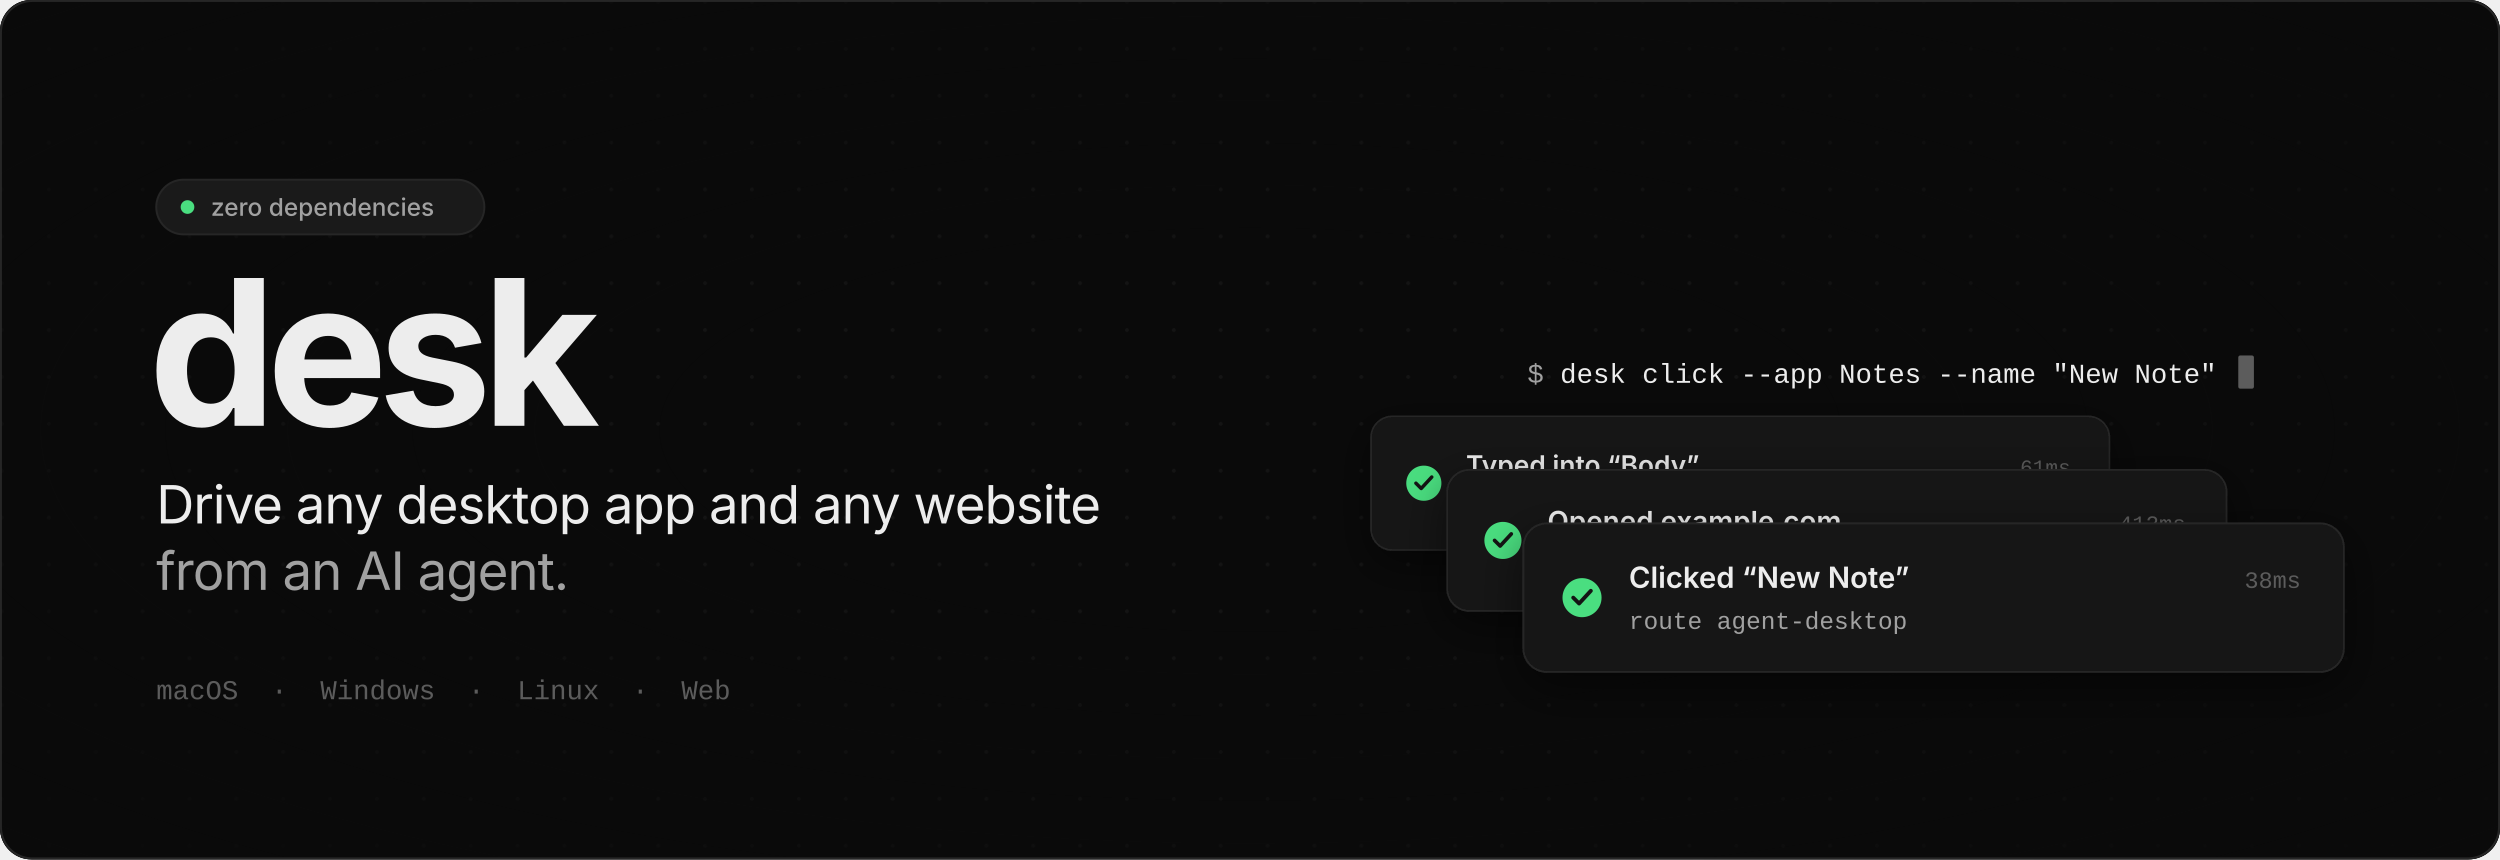
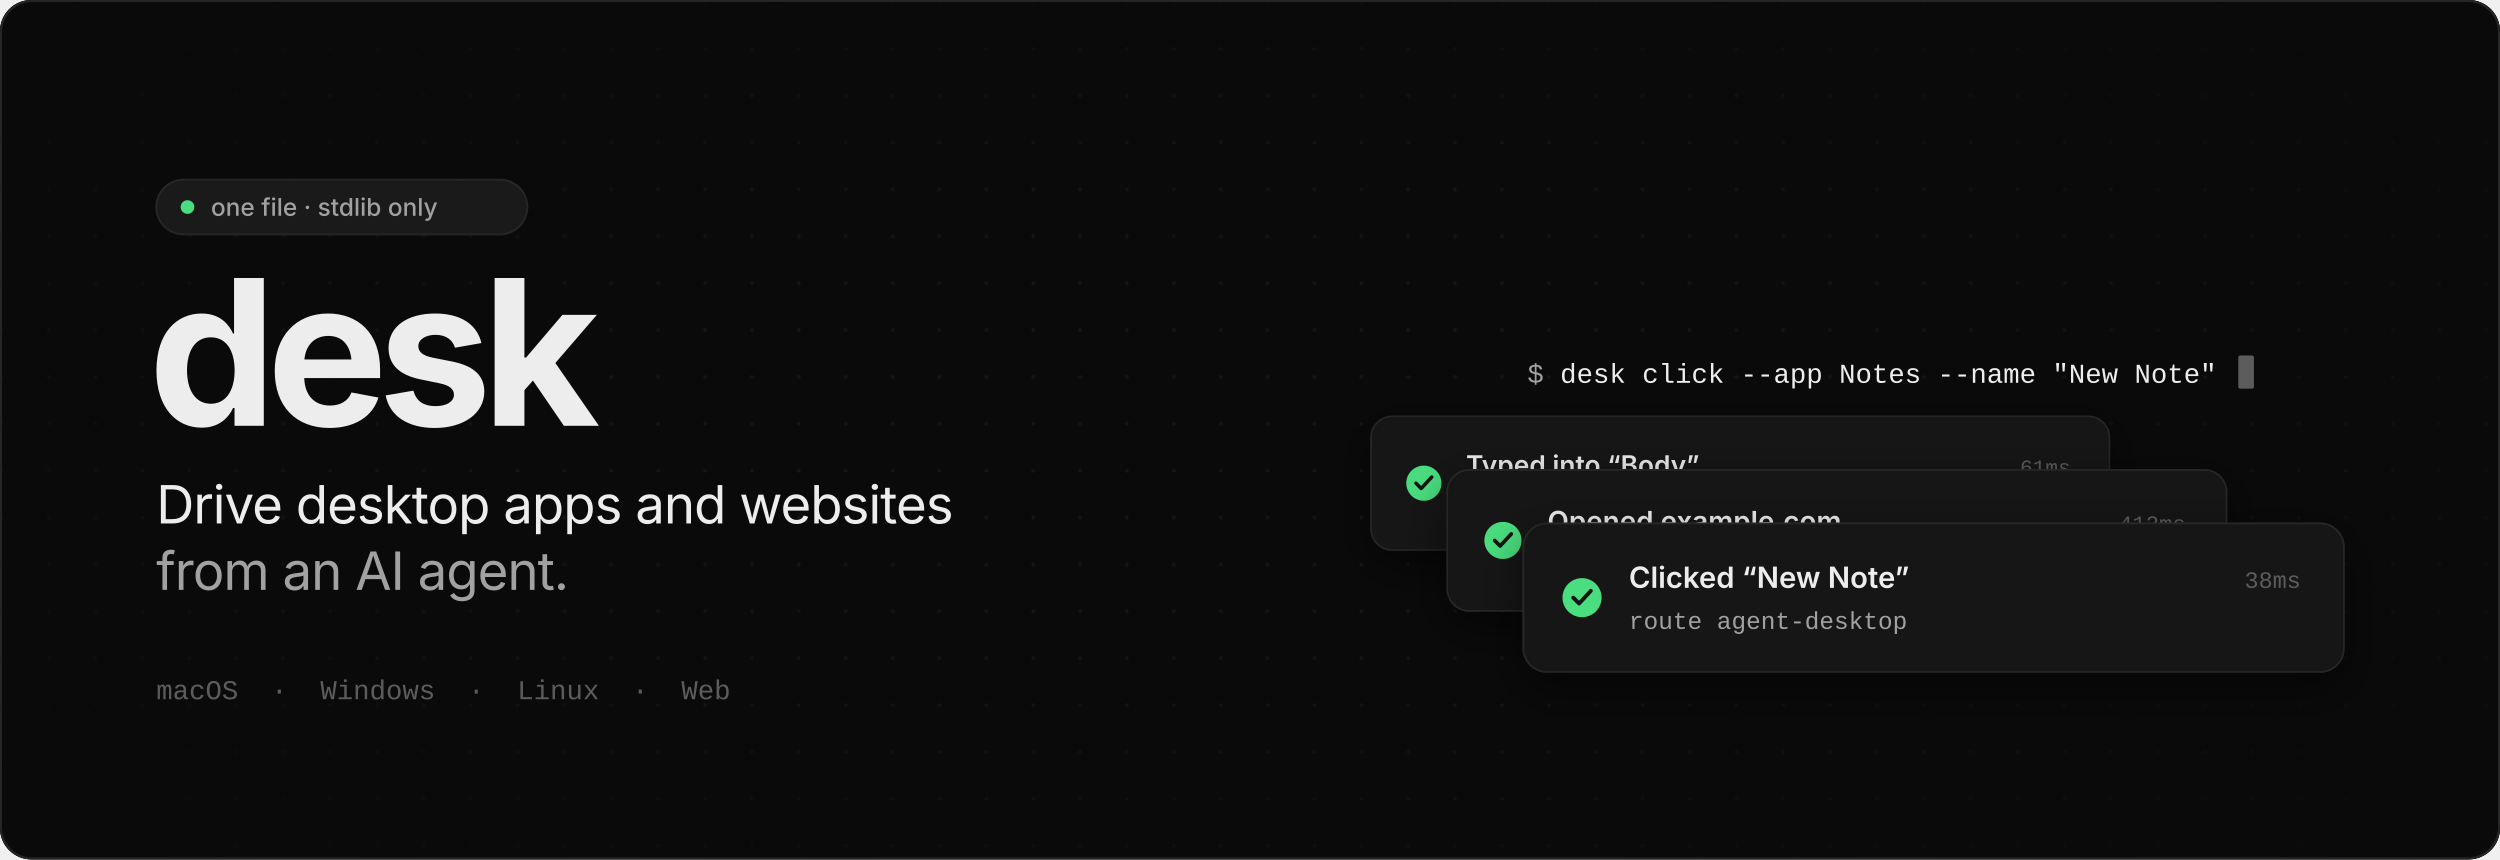
<svg xmlns="http://www.w3.org/2000/svg" width="1280" height="440" viewBox="0 0 1280 440">
  <defs>
    <filter id="sh" x="-20%" y="-30%" width="140%" height="180%">
      <feDropShadow dx="0" dy="1" stdDeviation="1" flood-color="#000000" flood-opacity="0.5" />
      <feDropShadow dx="0" dy="8" stdDeviation="12" flood-color="#000000" flood-opacity="0.5" />
    </filter>
    <pattern id="dots" width="24" height="24" patternUnits="userSpaceOnUse">
      <circle cx="1" cy="1" r="1" fill="#ffffff" fill-opacity="0.04" />
    </pattern>
    <radialGradient id="fade" cx="0.5" cy="0.5" r="0.7">
      <stop offset="0.3" stop-color="#0a0a0a" stop-opacity="0" />
      <stop offset="1" stop-color="#0a0a0a" stop-opacity="1" />
    </radialGradient>
  </defs>
  <style>
    .toast { transform-box: view-box; transform-origin: 990px 344px; animation: 2.4s ease both; }
    .t-c { transform: translateY(-28px) scale(0.9); animation-name: kc; }
    .t-b { transform: translateY(-14px) scale(0.95); animation-name: kb; }
    .t-a { transform: translateY(0px) scale(1); animation-name: ka; }
    @keyframes kc { 0% { transform: translateY(40px) scale(1); opacity: 0 } 6% { transform: translateY(40px) scale(1); opacity: 0 } 23% { transform: translateY(0px) scale(1); opacity: 1 }
                     38% { transform: translateY(0px) scale(1) } 55% { transform: translateY(-14px) scale(0.95) } 71% { transform: translateY(-14px) scale(0.95) } 88%,100% { transform: translateY(-28px) scale(0.9) } }
    @keyframes kb { 0%,38% { transform: translateY(40px) scale(1); opacity: 0 } 55% { transform: translateY(0px) scale(1); opacity: 1 } 71% { transform: translateY(0px) scale(1) } 88%,100% { transform: translateY(-14px) scale(0.95); opacity: 1 } }
    @keyframes ka { 0%,71% { transform: translateY(40px) scale(1); opacity: 0 } 88%,100% { transform: translateY(0px) scale(1); opacity: 1 } }
    .cursor { animation: blink 1.1s steps(1) infinite; }
    @keyframes blink { 50% { opacity: 0 } }
    @media (prefers-reduced-motion: reduce) { * { animation: none !important; } }</style>
  <rect width="1280" height="440" rx="16" fill="#0a0a0a" />
  <rect width="1280" height="440" rx="16" fill="url(#dots)" />
  <rect width="1280" height="440" rx="16" fill="url(#fade)" />
  <rect x="0.5" y="0.5" width="1279" height="439" rx="16" fill="none" stroke="#262626" />
  <g transform="translate(80 92)">
-     <rect width="168" height="28" rx="14" fill="#1a1a1a" stroke="#262626" />
+     <rect width="190" height="28" rx="14" fill="#1a1a1a" stroke="#262626" />
    <circle cx="16" cy="14" r="3.5" fill="#4ade80" />
-     <text x="28" y="18.5" font-family="-apple-system, BlinkMacSystemFont, 'Inter', 'Segoe UI', Helvetica, Arial, sans-serif" font-size="12.5" font-weight="500" fill="#a1a1a1">zero dependencies</text>
+     <text x="28" y="18.5" font-family="-apple-system, BlinkMacSystemFont, 'Inter', 'Segoe UI', Helvetica, Arial, sans-serif" font-size="12.5" font-weight="500" fill="#a1a1a1">one file · stdlib only</text>
  </g>
  <text x="76" y="218" font-family="-apple-system, BlinkMacSystemFont, 'Inter', 'Segoe UI', Helvetica, Arial, sans-serif" font-size="104" font-weight="650" letter-spacing="-5" fill="#ededed">desk</text>
-   <text x="80" y="268" font-family="-apple-system, BlinkMacSystemFont, 'Inter', 'Segoe UI', Helvetica, Arial, sans-serif" font-size="27" letter-spacing="-0.5" fill="#ededed">Drive any desktop app and any website</text>
+   <text x="80" y="268" font-family="-apple-system, BlinkMacSystemFont, 'Inter', 'Segoe UI', Helvetica, Arial, sans-serif" font-size="27" letter-spacing="-0.5" fill="#ededed">Drive desktop apps and websites</text>
  <text x="80" y="302" font-family="-apple-system, BlinkMacSystemFont, 'Inter', 'Segoe UI', Helvetica, Arial, sans-serif" font-size="27" letter-spacing="-0.5" fill="#a1a1a1">from an AI agent.</text>
  <text x="80" y="358" font-family="ui-monospace, 'SF Mono', SFMono-Regular, Menlo, Consolas, 'Liberation Mono', monospace" font-size="14" fill="#5c5c5c" xml:space="preserve">macOS  ·  Windows  ·  Linux  ·  Web</text>
  <text x="782" y="196" font-family="ui-monospace, 'SF Mono', SFMono-Regular, Menlo, Consolas, 'Liberation Mono', monospace" font-size="14" fill="#a1a1a1">$ <tspan fill="#ededed">desk click --app Notes --name "New Note"</tspan>
  </text>
  <rect class="cursor" x="1146" y="182" width="8" height="17" rx="1" fill="#5c5c5c" />
  <g class="toast t-c">
    <g transform="translate(780 268)">
      <rect width="420" height="76" rx="12" fill="#141414" stroke="#262626" filter="url(#sh)" />
      <circle cx="30" cy="38.0" r="10" fill="#4ade80" />
      <path d="M25.5 38.0l3 3 6-6.5" fill="none" stroke="#141414" stroke-width="2" stroke-linecap="round" stroke-linejoin="round" />
      <text x="54" y="33" font-family="-apple-system, BlinkMacSystemFont, 'Inter', 'Segoe UI', Helvetica, Arial, sans-serif" font-size="15" font-weight="600" fill="#ededed">Typed into “Body”</text>
      <text x="54" y="54" font-family="ui-monospace, 'SF Mono', SFMono-Regular, Menlo, Consolas, 'Liberation Mono', monospace" font-size="12.5" fill="#a1a1a1">route  cua-ax</text>
      <text x="398" y="33" text-anchor="end" font-family="ui-monospace, 'SF Mono', SFMono-Regular, Menlo, Consolas, 'Liberation Mono', monospace" font-size="12" fill="#5c5c5c">61ms</text>
    </g>
  </g>
  <g class="toast t-b">
    <g transform="translate(780 268)">
      <rect width="420" height="76" rx="12" fill="#141414" stroke="#262626" filter="url(#sh)" />
      <circle cx="30" cy="38.0" r="10" fill="#4ade80" />
      <path d="M25.5 38.0l3 3 6-6.5" fill="none" stroke="#141414" stroke-width="2" stroke-linecap="round" stroke-linejoin="round" />
      <text x="54" y="33" font-family="-apple-system, BlinkMacSystemFont, 'Inter', 'Segoe UI', Helvetica, Arial, sans-serif" font-size="15" font-weight="600" fill="#ededed">Opened example.com</text>
      <text x="54" y="54" font-family="ui-monospace, 'SF Mono', SFMono-Regular, Menlo, Consolas, 'Liberation Mono', monospace" font-size="12.5" fill="#a1a1a1">route  agent-browser</text>
      <text x="398" y="33" text-anchor="end" font-family="ui-monospace, 'SF Mono', SFMono-Regular, Menlo, Consolas, 'Liberation Mono', monospace" font-size="12" fill="#5c5c5c">412ms</text>
    </g>
  </g>
  <g class="toast t-a">
    <g transform="translate(780 268)">
      <rect width="420" height="76" rx="12" fill="#141414" stroke="#262626" filter="url(#sh)" />
      <circle cx="30" cy="38.0" r="10" fill="#4ade80" />
      <path d="M25.5 38.0l3 3 6-6.5" fill="none" stroke="#141414" stroke-width="2" stroke-linecap="round" stroke-linejoin="round" />
      <text x="54" y="33" font-family="-apple-system, BlinkMacSystemFont, 'Inter', 'Segoe UI', Helvetica, Arial, sans-serif" font-size="15" font-weight="600" fill="#ededed">Clicked “New Note”</text>
      <text x="54" y="54" font-family="ui-monospace, 'SF Mono', SFMono-Regular, Menlo, Consolas, 'Liberation Mono', monospace" font-size="12.5" fill="#a1a1a1">route  agent-desktop</text>
      <text x="398" y="33" text-anchor="end" font-family="ui-monospace, 'SF Mono', SFMono-Regular, Menlo, Consolas, 'Liberation Mono', monospace" font-size="12" fill="#5c5c5c">38ms</text>
    </g>
  </g>
</svg>
